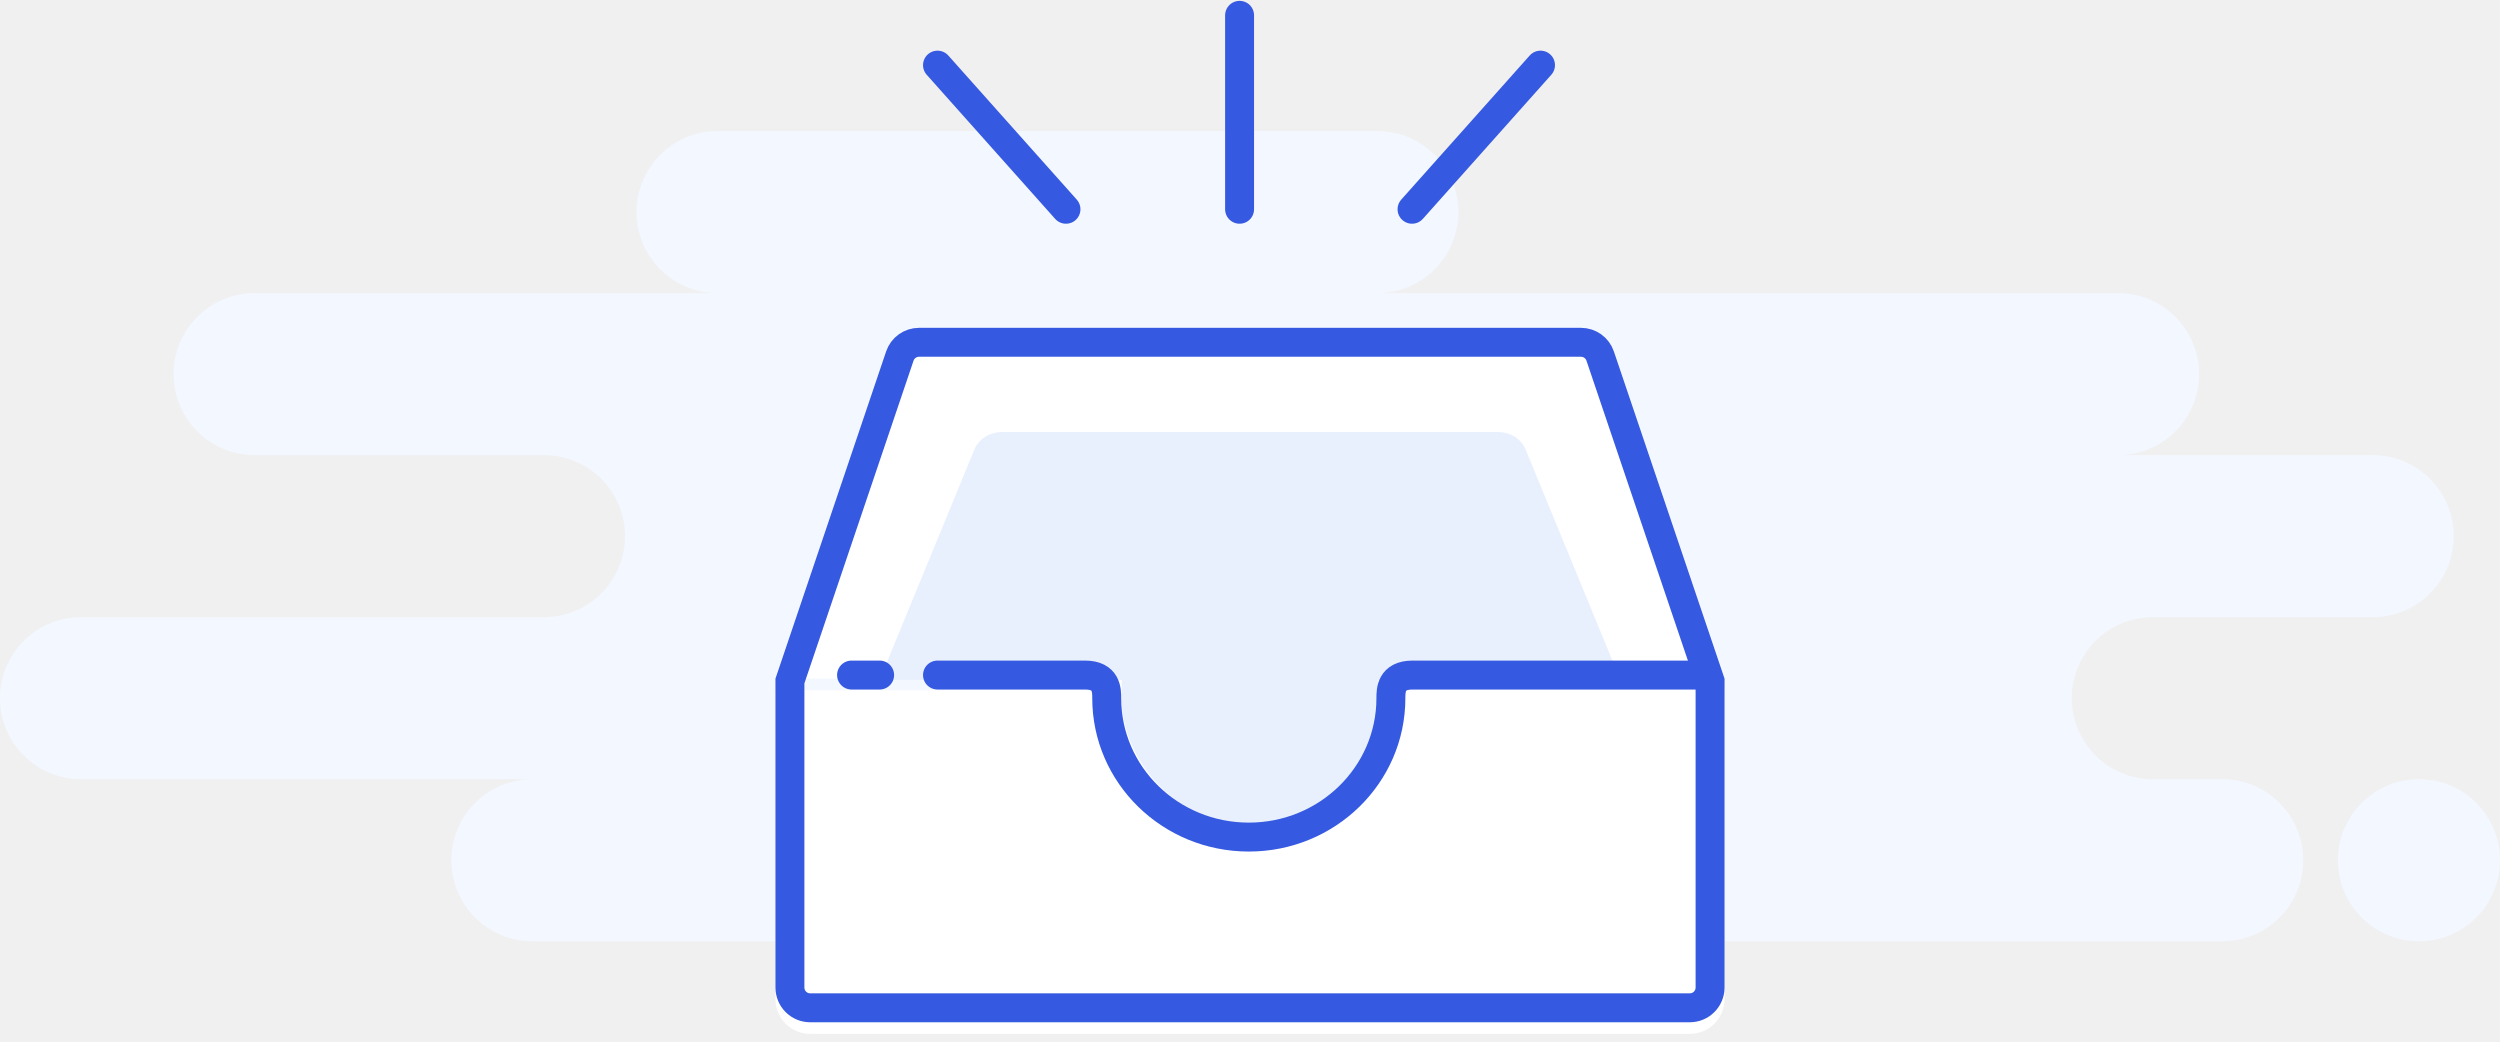
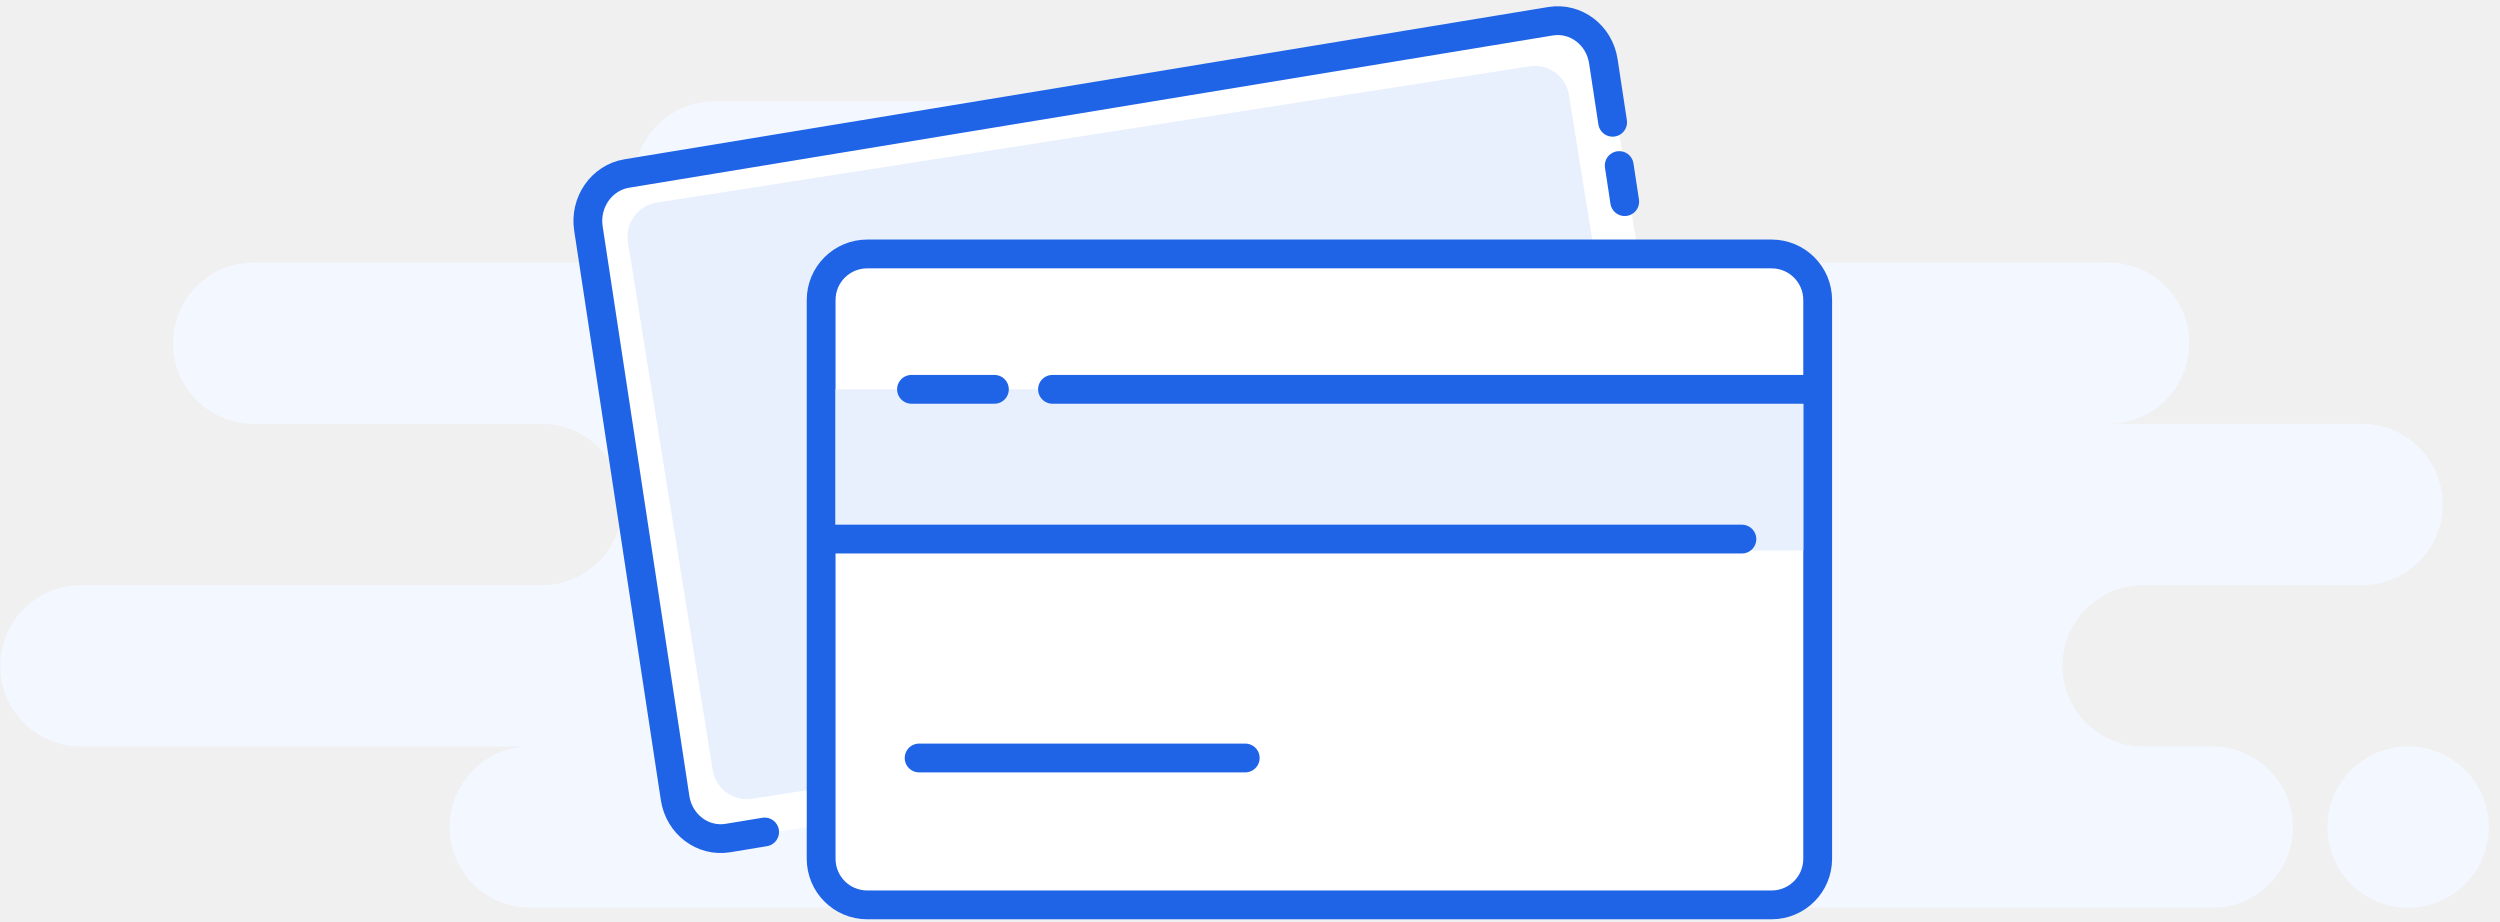
- <svg xmlns="http://www.w3.org/2000/svg" width="216" height="90" viewBox="0 0 216 90" fill="none">
-   <path fill-rule="evenodd" clip-rule="evenodd" d="M46 81.324H137C137.515 81.324 138.017 81.269 138.5 81.163C138.983 81.269 139.485 81.324 140 81.324H192C195.866 81.324 199 78.19 199 74.324C199 70.458 195.866 67.324 192 67.324H186C182.134 67.324 179 64.19 179 60.324C179 56.458 182.134 53.324 186 53.324H205C208.866 53.324 212 50.19 212 46.324C212 42.458 208.866 39.324 205 39.324H183C186.866 39.324 190 36.19 190 32.324C190 28.458 186.866 25.324 183 25.324H119C122.866 25.324 126 22.19 126 18.324C126 14.458 122.866 11.324 119 11.324H62C58.134 11.324 55 14.458 55 18.324C55 22.19 58.134 25.324 62 25.324H22C18.134 25.324 15 28.458 15 32.324C15 36.19 18.134 39.324 22 39.324H47C50.866 39.324 54 42.458 54 46.324C54 50.19 50.866 53.324 47 53.324H7C3.134 53.324 0 56.458 0 60.324C0 64.19 3.134 67.324 7 67.324H46C42.134 67.324 39 70.458 39 74.324C39 78.19 42.134 81.324 46 81.324ZM209 81.324C212.866 81.324 216 78.19 216 74.324C216 70.458 212.866 67.324 209 67.324C205.134 67.324 202 70.458 202 74.324C202 78.19 205.134 81.324 209 81.324Z" fill="#F3F7FF" />
-   <path fill-rule="evenodd" clip-rule="evenodd" d="M96.119 59.631C96.04 60.184 96 60.749 96 61.324C96 67.952 101.373 73.324 108 73.324C114.627 73.324 120 67.952 120 61.324C120 60.749 119.96 60.184 119.881 59.631H149V86.324C149 87.981 147.657 89.324 146 89.324H70C68.343 89.324 67 87.981 67 86.324V59.631H96.119Z" fill="white" />
-   <path fill-rule="evenodd" clip-rule="evenodd" d="M121 59.324C121 66.504 115.18 72.324 108 72.324C100.82 72.324 95 66.504 95 59.324C95 59.092 95.006 58.86 95.018 58.631H67L76.56 30.363C76.973 29.144 78.116 28.324 79.402 28.324H136.598C137.884 28.324 139.027 29.144 139.44 30.363L149 58.631H120.982C120.994 58.86 121 59.092 121 59.324Z" fill="white" />
-   <path fill-rule="evenodd" clip-rule="evenodd" d="M119.098 60.279C119.098 65.827 114.129 71.324 108 71.324C101.871 71.324 96.902 65.827 96.902 60.279C96.902 60.099 96.908 58.92 96.918 58.743H76L84.161 38.9C84.513 37.958 85.489 37.324 86.587 37.324H129.413C130.511 37.324 131.487 37.958 131.839 38.9L140 58.743H119.082C119.092 58.92 119.098 60.099 119.098 60.279Z" fill="#E8F0FE" />
-   <path fill-rule="evenodd" clip-rule="evenodd" d="M68.25 58.837V85.324C68.25 86.291 69.034 87.074 70 87.074H146C146.966 87.074 147.75 86.291 147.75 85.324V58.837L138.255 30.764C138.015 30.053 137.348 29.574 136.598 29.574H79.402C78.652 29.574 77.985 30.053 77.745 30.764L68.25 58.837Z" stroke="#3559E0" stroke-width="2.5" />
-   <path d="M81 58.324C84.937 58.324 89.185 58.324 93.745 58.324C95.621 58.324 95.621 59.643 95.621 60.324C95.621 66.952 101.117 72.324 107.897 72.324C114.677 72.324 120.173 66.952 120.173 60.324C120.173 59.643 120.173 58.324 122.05 58.324H147M73.574 58.324H76H73.574Z" stroke="#3559E0" stroke-width="2.5" stroke-linecap="round" stroke-linejoin="round" />
-   <path d="M133.1 5.627L122 18.08M107.1 1.324V18.08V1.324ZM81 5.627L92.1 18.08L81 5.627Z" stroke="#3559E0" stroke-width="2.5" stroke-linecap="round" stroke-linejoin="round" />
+ <svg xmlns="http://www.w3.org/2000/svg" width="217" height="80" viewBox="0 0 217 80" fill="none">
+   <path fill-rule="evenodd" clip-rule="evenodd" d="M46.025 78.793H137.025C137.54 78.793 138.042 78.737 138.525 78.632C139.008 78.737 139.51 78.793 140.025 78.793H192.025C195.891 78.793 199.025 75.659 199.025 71.793C199.025 67.927 195.891 64.793 192.025 64.793H186.025C182.159 64.793 179.025 61.659 179.025 57.793C179.025 53.927 182.159 50.793 186.025 50.793H205.025C208.891 50.793 212.025 47.659 212.025 43.793C212.025 39.927 208.891 36.793 205.025 36.793H183.025C186.891 36.793 190.025 33.659 190.025 29.793C190.025 25.927 186.891 22.793 183.025 22.793H119.025C122.891 22.793 126.025 19.659 126.025 15.793C126.025 11.927 122.891 8.793 119.025 8.793H62.025C58.159 8.793 55.025 11.927 55.025 15.793C55.025 19.659 58.159 22.793 62.025 22.793H22.025C18.159 22.793 15.025 25.927 15.025 29.793C15.025 33.659 18.159 36.793 22.025 36.793H47.025C50.891 36.793 54.025 39.927 54.025 43.793C54.025 47.659 50.891 50.793 47.025 50.793H7.025C3.159 50.793 0.025 53.927 0.025 57.793C0.025 61.659 3.159 64.793 7.025 64.793H46.025C42.159 64.793 39.025 67.927 39.025 71.793C39.025 75.659 42.159 78.793 46.025 78.793ZM209.025 78.793C212.891 78.793 216.025 75.659 216.025 71.793C216.025 67.927 212.891 64.793 209.025 64.793C205.159 64.793 202.025 67.927 202.025 71.793C202.025 75.659 205.159 78.793 209.025 78.793Z" fill="#F3F7FF" />
+   <path fill-rule="evenodd" clip-rule="evenodd" d="M52.977 15.31L136.002 2.019C137.638 1.757 139.177 2.871 139.439 4.507C139.439 4.51 139.44 4.513 139.44 4.516L147.562 56.349C147.818 57.982 146.705 59.514 145.072 59.775L62.048 73.067C60.412 73.329 58.873 72.215 58.611 70.579C58.611 70.576 58.61 70.572 58.609 70.569L50.488 18.737C50.232 17.104 51.345 15.572 52.977 15.31Z" fill="white" />
+   <path d="M66.37 72.216L63.186 72.741C61 73.102 58.946 71.549 58.6 69.273L51.075 19.832C50.728 17.557 52.22 15.42 54.407 15.059L134.583 1.845C136.77 1.485 138.823 3.037 139.17 5.313C139.507 7.53 139.776 9.297 139.976 10.613M140.548 14.369C140.73 15.561 140.888 16.606 141.025 17.502" stroke="#1F64E7" stroke-width="2.5" stroke-linecap="round" />
+   <path fill-rule="evenodd" clip-rule="evenodd" d="M57.002 17.585L132.762 5.754C134.394 5.499 135.925 6.612 136.187 8.242L143.547 54.061C143.81 55.697 142.697 57.236 141.061 57.499C141.056 57.5 141.052 57.501 141.048 57.501L65.288 69.332C63.656 69.587 62.125 68.475 61.863 66.844L54.503 21.025C54.24 19.389 55.353 17.85 56.989 17.587C56.993 17.587 56.998 17.586 57.002 17.585Z" fill="#E8F0FE" />
+   <path d="M153.775 22.043H75.275C73.066 22.043 71.275 23.834 71.275 26.043V74.543C71.275 76.752 73.066 78.543 75.275 78.543H153.775C155.984 78.543 157.775 76.752 157.775 74.543V26.043C157.775 23.834 155.984 22.043 153.775 22.043Z" fill="white" stroke="#1F64E7" stroke-width="2.5" />
+   <path d="M156.525 33.793H72.525V47.793H156.525V33.793Z" fill="#E8F0FE" />
+   <path d="M86.314 33.793H79.118M157.196 33.793H91.356H157.196ZM151.196 46.793H72.356H151.196ZM108.087 65.793H79.779H108.087Z" stroke="#1F64E7" stroke-width="2.5" stroke-linecap="round" stroke-linejoin="round" />
</svg>
